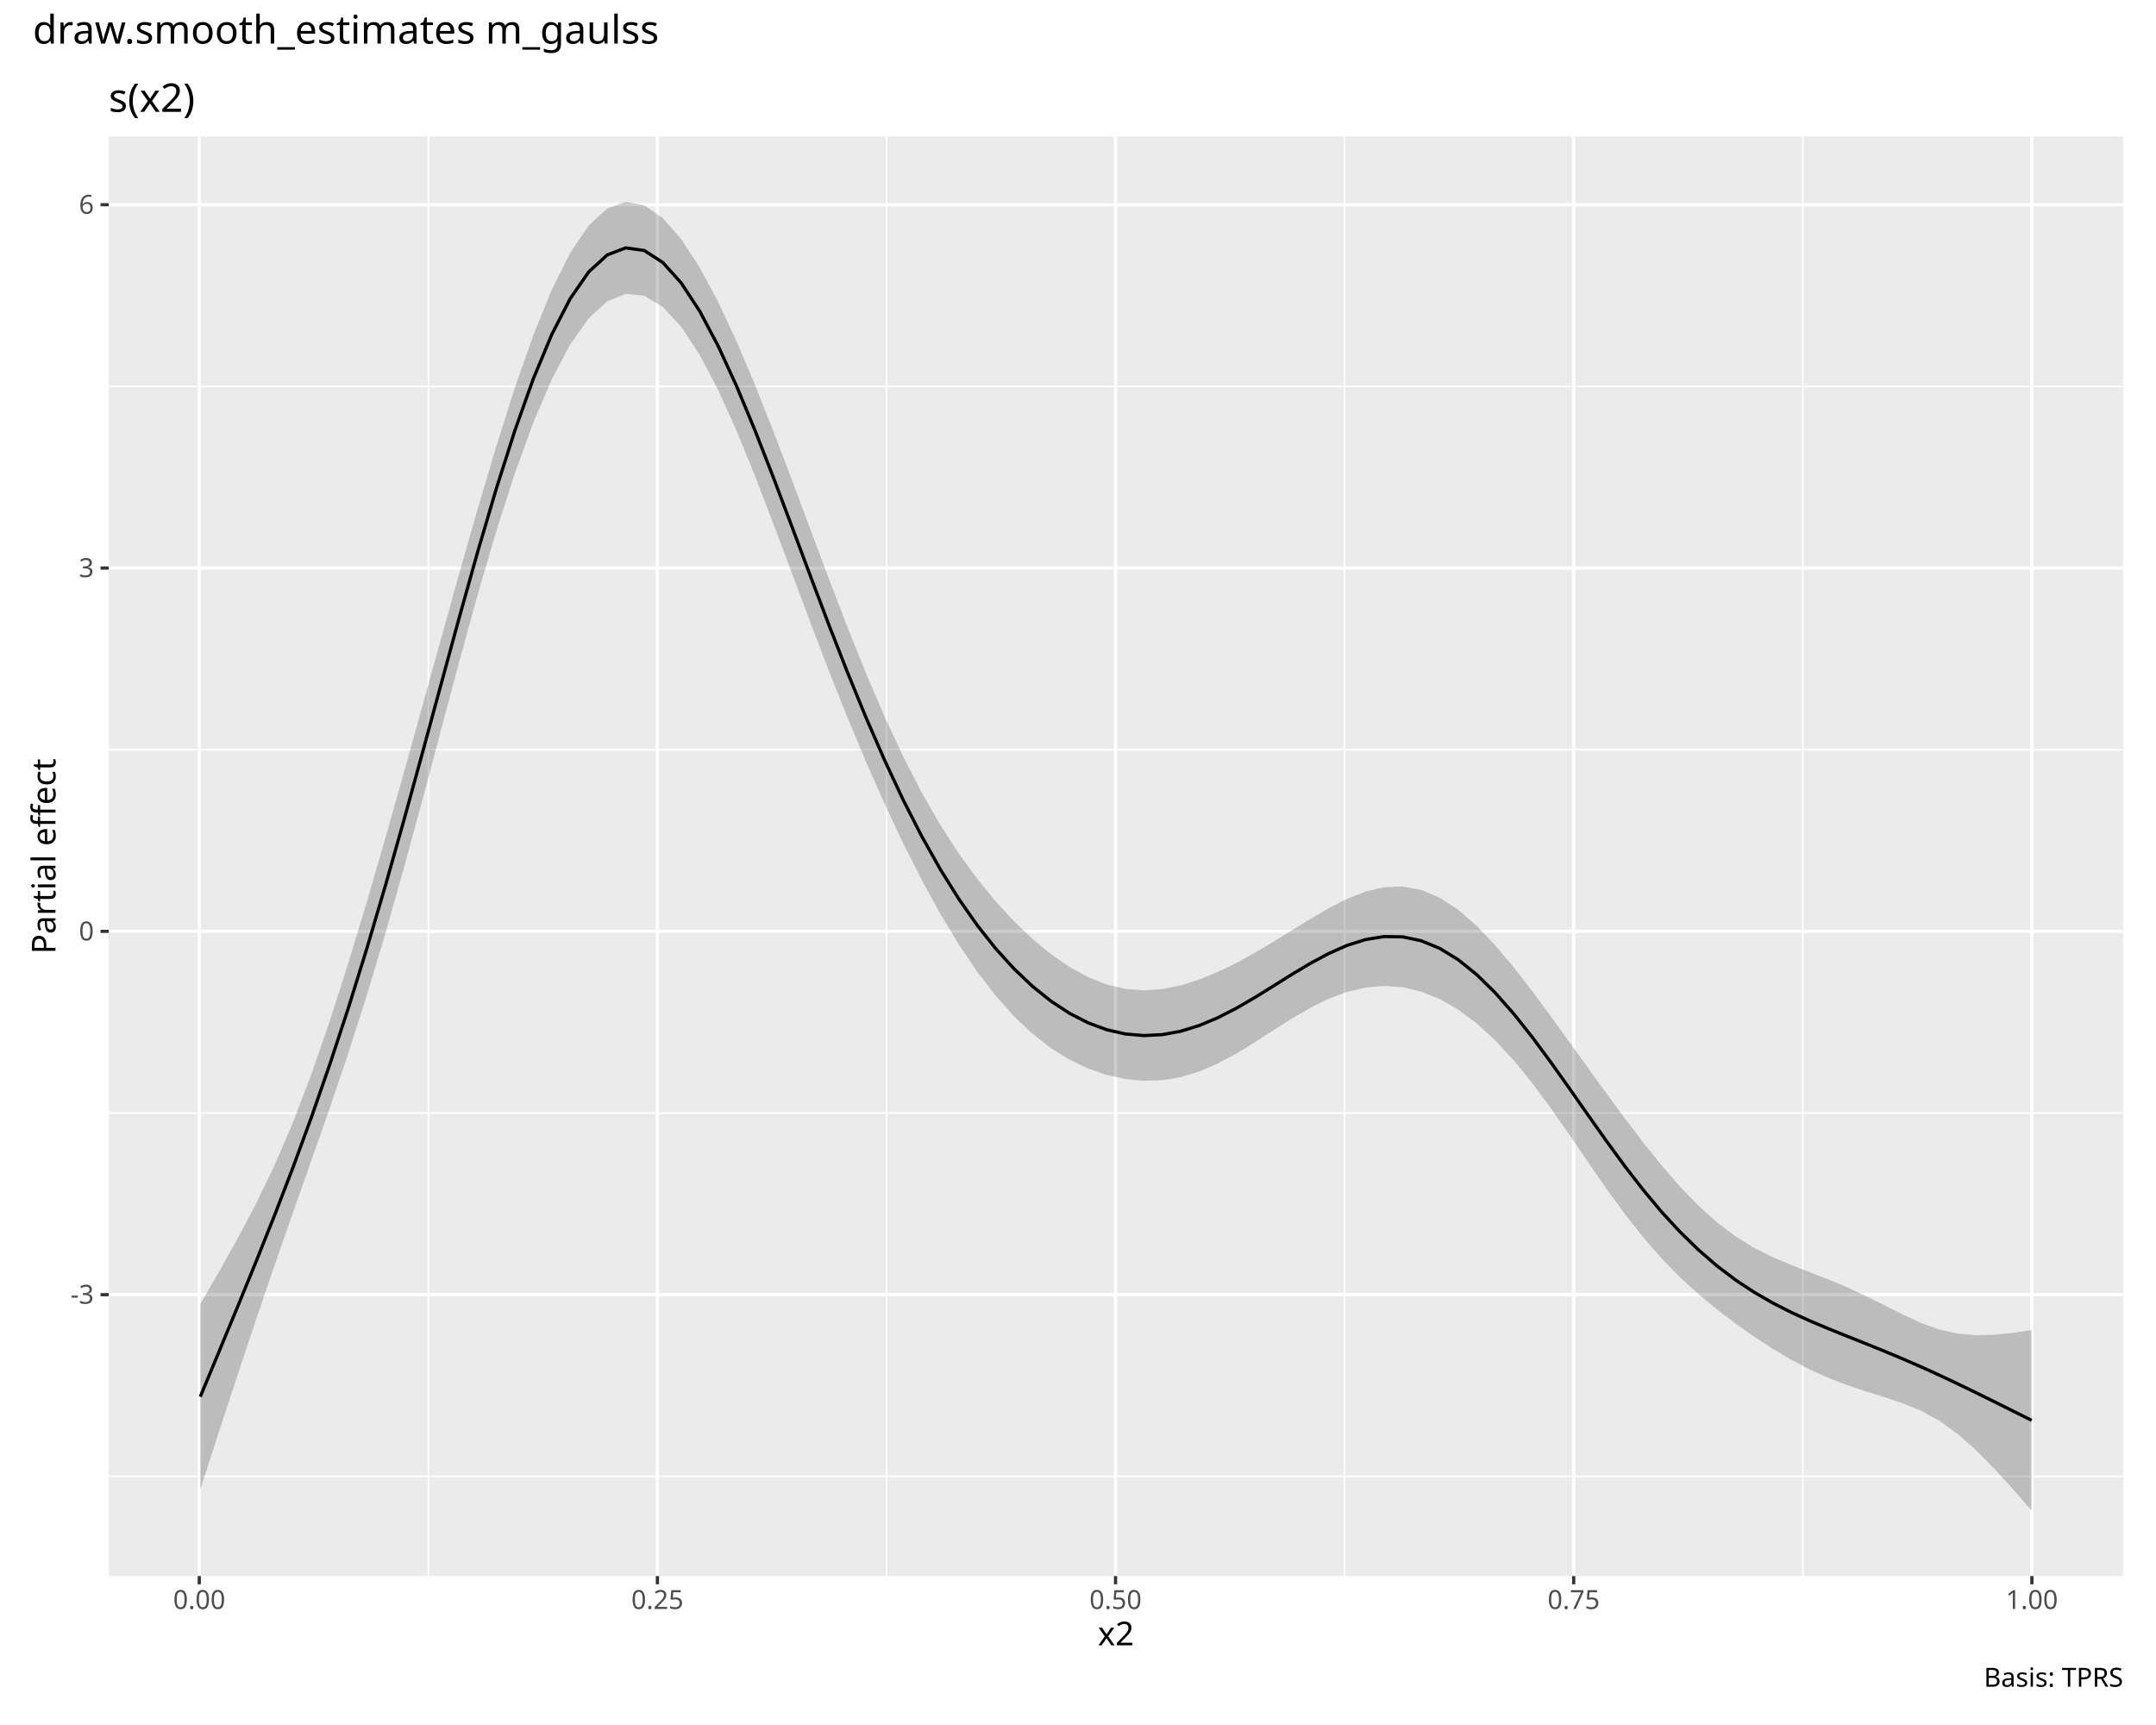
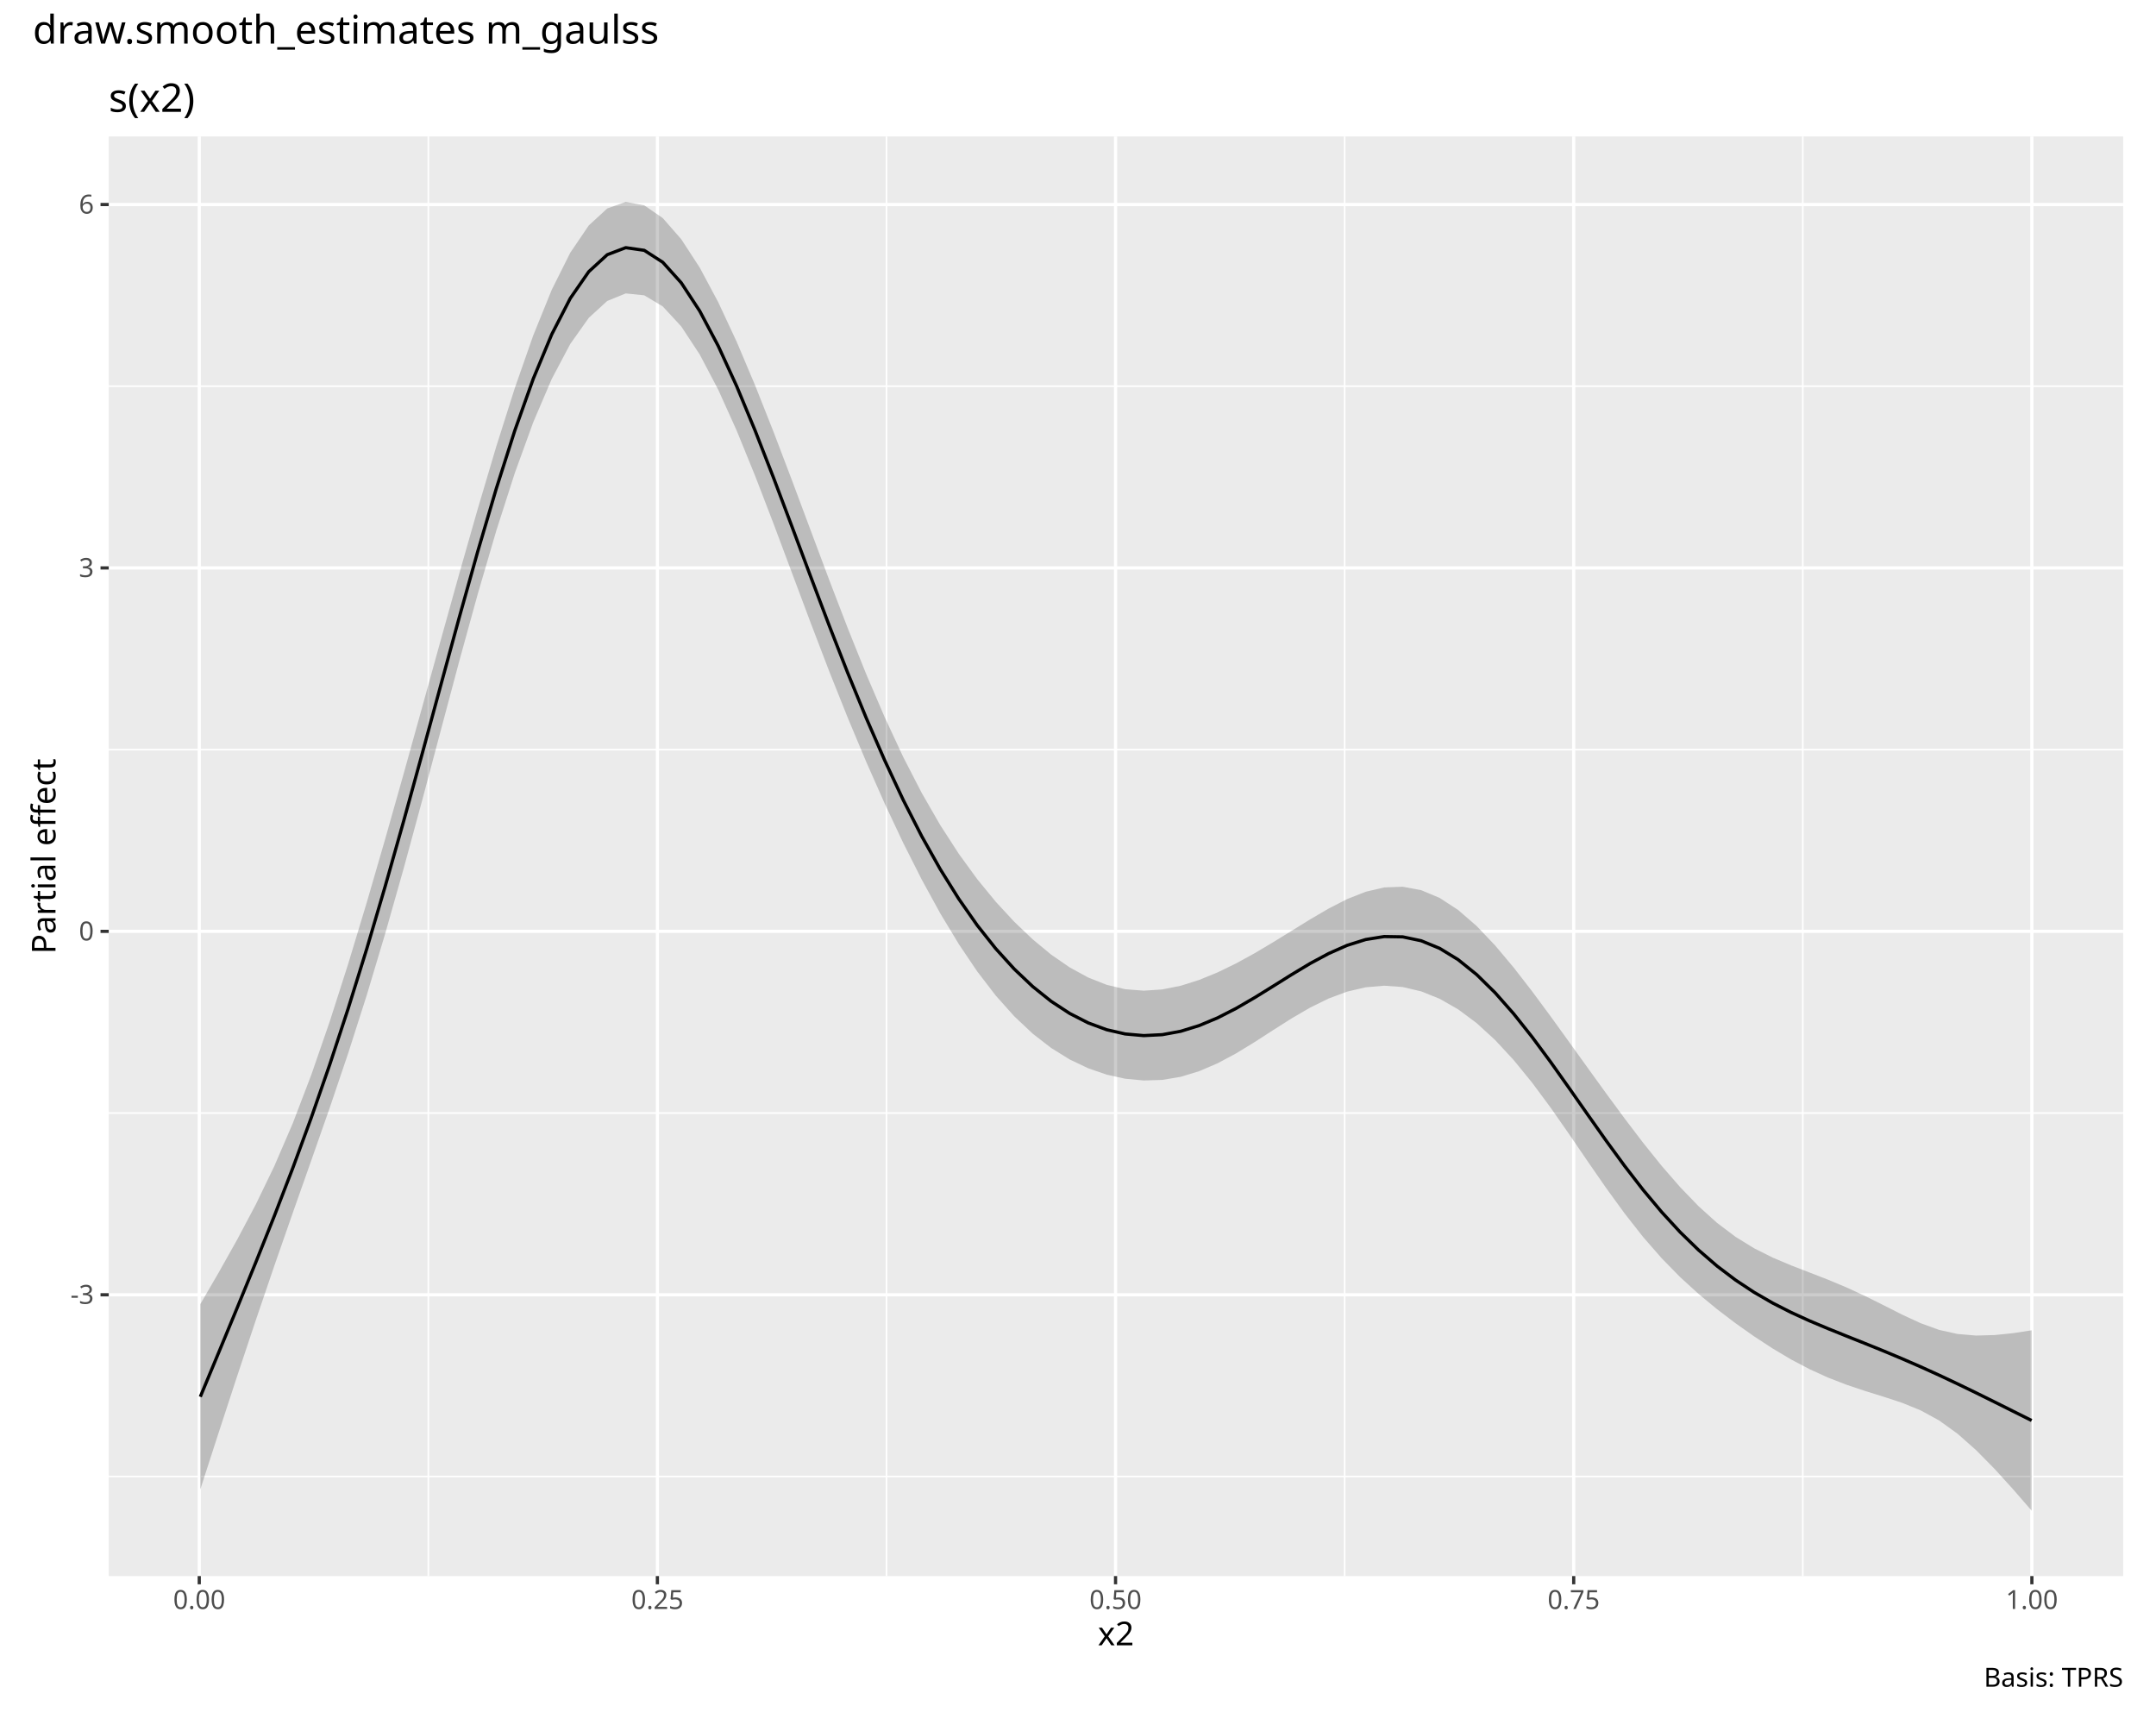
<svg xmlns="http://www.w3.org/2000/svg" class="svglite" data-engine-version="2.0" width="720.00pt" height="576.00pt" viewBox="0 0 720.00 576.00">
  <defs>
    <style type="text/css">
    .svglite line, .svglite polyline, .svglite polygon, .svglite path, .svglite rect, .svglite circle {
      fill: none;
      stroke: #000000;
      stroke-linecap: round;
      stroke-linejoin: round;
      stroke-miterlimit: 10.00;
    }
  </style>
  </defs>
  <rect width="100%" height="100%" style="stroke: none; fill: #FFFFFF;" />
  <defs>
    <clipPath id="cpMC4wMHw3MjAuMDB8MC4wMHw1NzYuMDA=">
      <rect x="0.00" y="0.00" width="720.00" height="576.00" />
    </clipPath>
  </defs>
  <g clip-path="url(#cpMC4wMHw3MjAuMDB8MC4wMHw1NzYuMDA=)">
    <rect x="0.00" y="0.00" width="720.00" height="576.00" style="stroke-width: 1.07; stroke: #FFFFFF; fill: #FFFFFF;" />
  </g>
  <defs>
    <clipPath id="cpNS40OHw3MTQuNTJ8MjIuNzh8NTcwLjUy">
      <rect x="5.48" y="22.78" width="709.04" height="547.74" />
    </clipPath>
  </defs>
  <g clip-path="url(#cpNS40OHw3MTQuNTJ8MjIuNzh8NTcwLjUy)">
    <rect x="5.48" y="22.78" width="709.04" height="547.74" style="stroke-width: 1.07; stroke: #FFFFFF; fill: #FFFFFF;" />
  </g>
  <g clip-path="url(#cpMC4wMHw3MjAuMDB8MC4wMHw1NzYuMDA=)">
</g>
  <defs>
    <clipPath id="cpMzYuMzF8NzA5LjA0fDQ1LjU3fDUyNi4yNw==">
      <rect x="36.31" y="45.57" width="672.73" height="480.70" />
    </clipPath>
  </defs>
  <g clip-path="url(#cpMzYuMzF8NzA5LjA0fDQ1LjU3fDUyNi4yNw==)">
    <rect x="36.31" y="45.57" width="672.73" height="480.70" style="stroke-width: 1.07; stroke: none; fill: #EBEBEB;" />
-     <polyline points="36.31,492.96 709.04,492.96 " style="stroke-width: 0.53; stroke: #FFFFFF; stroke-linecap: butt;" />
-     <polyline points="36.31,371.65 709.04,371.65 " style="stroke-width: 0.53; stroke: #FFFFFF; stroke-linecap: butt;" />
-     <polyline points="36.31,250.33 709.04,250.33 " style="stroke-width: 0.53; stroke: #FFFFFF; stroke-linecap: butt;" />
-     <polyline points="36.31,129.02 709.04,129.02 " style="stroke-width: 0.53; stroke: #FFFFFF; stroke-linecap: butt;" />
+     <polyline points="36.31,493.01 709.04,493.01 " style="stroke-width: 0.53; stroke: #FFFFFF; stroke-linecap: butt;" />
+     <polyline points="36.31,371.66 709.04,371.66 " style="stroke-width: 0.53; stroke: #FFFFFF; stroke-linecap: butt;" />
+     <polyline points="36.31,250.31 709.04,250.31 " style="stroke-width: 0.53; stroke: #FFFFFF; stroke-linecap: butt;" />
+     <polyline points="36.31,128.96 709.04,128.96 " style="stroke-width: 0.53; stroke: #FFFFFF; stroke-linecap: butt;" />
    <polyline points="143.04,526.27 143.04,45.57 " style="stroke-width: 0.53; stroke: #FFFFFF; stroke-linecap: butt;" />
    <polyline points="296.04,526.27 296.04,45.57 " style="stroke-width: 0.53; stroke: #FFFFFF; stroke-linecap: butt;" />
    <polyline points="449.04,526.27 449.04,45.57 " style="stroke-width: 0.53; stroke: #FFFFFF; stroke-linecap: butt;" />
    <polyline points="602.04,526.27 602.04,45.57 " style="stroke-width: 0.53; stroke: #FFFFFF; stroke-linecap: butt;" />
-     <polyline points="36.31,432.30 709.04,432.30 " style="stroke-width: 1.07; stroke: #FFFFFF; stroke-linecap: butt;" />
+     <polyline points="36.31,432.34 709.04,432.34 " style="stroke-width: 1.07; stroke: #FFFFFF; stroke-linecap: butt;" />
    <polyline points="36.31,310.99 709.04,310.99 " style="stroke-width: 1.07; stroke: #FFFFFF; stroke-linecap: butt;" />
-     <polyline points="36.31,189.68 709.04,189.68 " style="stroke-width: 1.07; stroke: #FFFFFF; stroke-linecap: butt;" />
-     <polyline points="36.31,68.36 709.04,68.36 " style="stroke-width: 1.07; stroke: #FFFFFF; stroke-linecap: butt;" />
+     <polyline points="36.31,189.64 709.04,189.64 " style="stroke-width: 1.07; stroke: #FFFFFF; stroke-linecap: butt;" />
+     <polyline points="36.31,68.29 709.04,68.29 " style="stroke-width: 1.07; stroke: #FFFFFF; stroke-linecap: butt;" />
    <polyline points="66.54,526.27 66.54,45.57 " style="stroke-width: 1.07; stroke: #FFFFFF; stroke-linecap: butt;" />
    <polyline points="219.54,526.27 219.54,45.57 " style="stroke-width: 1.07; stroke: #FFFFFF; stroke-linecap: butt;" />
    <polyline points="372.54,526.27 372.54,45.57 " style="stroke-width: 1.07; stroke: #FFFFFF; stroke-linecap: butt;" />
    <polyline points="525.54,526.27 525.54,45.57 " style="stroke-width: 1.07; stroke: #FFFFFF; stroke-linecap: butt;" />
    <polyline points="678.55,526.27 678.55,45.57 " style="stroke-width: 1.07; stroke: #FFFFFF; stroke-linecap: butt;" />
-     <polygon points="66.89,435.40 73.07,424.78 79.24,413.78 85.42,402.09 91.60,389.28 97.78,374.93 103.95,358.78 110.13,340.91 116.31,321.60 122.49,301.19 128.66,279.94 134.84,258.10 141.02,235.91 147.20,213.61 153.37,191.48 159.55,169.83 165.73,149.04 171.91,129.57 178.08,111.96 184.26,96.74 190.44,84.39 196.62,75.28 202.79,69.61 208.97,67.42 215.15,68.56 221.33,72.81 227.50,79.86 233.68,89.34 239.86,100.88 246.04,114.12 252.21,128.72 258.39,144.31 264.57,160.55 270.75,177.09 276.92,193.56 283.10,209.64 289.28,225.01 295.46,239.41 301.63,252.66 307.81,264.66 313.99,275.40 320.17,284.96 326.34,293.45 332.52,300.99 338.70,307.68 344.88,313.57 351.05,318.67 357.23,322.93 363.41,326.30 369.59,328.74 375.76,330.19 381.94,330.69 388.12,330.27 394.30,329.04 400.47,327.10 406.65,324.56 412.83,321.55 419.01,318.16 425.18,314.50 431.36,310.69 437.54,306.88 443.72,303.28 449.89,300.12 456.07,297.69 462.25,296.25 468.43,296.02 474.60,297.16 480.78,299.76 486.96,303.79 493.14,309.14 499.31,315.62 505.49,322.97 511.67,330.94 517.85,339.29 524.02,347.84 530.20,356.44 536.38,364.98 542.56,373.37 548.73,381.47 554.91,389.15 561.09,396.26 567.27,402.66 573.44,408.21 579.62,412.88 585.80,416.68 591.98,419.78 598.15,422.39 604.33,424.79 610.51,427.19 616.69,429.78 622.86,432.63 629.04,435.71 635.22,438.83 641.40,441.69 647.57,443.93 653.75,445.31 659.93,445.84 666.11,445.68 672.28,445.06 678.46,444.12 678.46,504.42 672.28,497.31 666.11,490.52 659.93,484.26 653.75,478.80 647.57,474.37 641.40,471.00 635.22,468.48 629.04,466.44 622.86,464.52 616.69,462.45 610.51,460.06 604.33,457.26 598.15,454.01 591.98,450.35 585.80,446.32 579.62,441.96 573.44,437.27 567.27,432.17 561.09,426.54 554.91,420.23 548.73,413.14 542.56,405.29 536.38,396.78 530.20,387.86 524.02,378.81 517.85,369.96 511.67,361.62 505.49,354.04 499.31,347.37 493.14,341.71 486.96,337.11 480.78,333.58 474.60,331.10 468.43,329.65 462.25,329.22 456.07,329.75 449.89,331.20 443.72,333.50 437.54,336.54 431.36,340.14 425.18,344.07 419.01,348.06 412.83,351.83 406.65,355.13 400.47,357.79 394.30,359.66 388.12,360.70 381.94,360.89 375.76,360.30 369.59,358.93 363.41,356.80 357.23,353.86 351.05,350.04 344.88,345.25 338.70,339.43 332.52,332.51 326.34,324.48 320.17,315.32 313.99,305.08 307.81,293.82 301.63,281.60 295.46,268.49 289.28,254.54 283.10,239.80 276.92,224.31 270.75,208.19 264.57,191.70 258.39,175.20 252.21,159.13 246.04,143.99 239.86,130.29 233.68,118.53 227.50,109.14 221.33,102.47 215.15,98.75 208.97,98.11 202.79,100.62 196.62,106.27 190.44,114.99 184.26,126.67 178.08,141.12 171.91,158.13 165.73,177.39 159.55,198.49 153.37,220.91 147.20,244.05 141.02,267.27 134.84,290.01 128.66,311.80 122.49,332.38 116.31,351.71 110.13,369.98 103.95,387.60 97.78,405.07 91.60,422.78 85.42,440.89 79.24,459.40 73.07,478.23 66.89,497.31 " style="stroke-width: 0.00; stroke: none; stroke-linecap: butt; fill: #000000; fill-opacity: 0.20;" />
-     <polyline points="66.89,435.40 73.07,424.78 79.24,413.78 85.42,402.09 91.60,389.28 97.78,374.93 103.95,358.78 110.13,340.91 116.31,321.60 122.49,301.19 128.66,279.94 134.84,258.10 141.02,235.91 147.20,213.61 153.37,191.48 159.55,169.83 165.73,149.04 171.91,129.57 178.08,111.96 184.26,96.74 190.44,84.39 196.62,75.28 202.79,69.61 208.97,67.42 215.15,68.56 221.33,72.81 227.50,79.86 233.68,89.34 239.86,100.88 246.04,114.12 252.21,128.72 258.39,144.31 264.57,160.55 270.75,177.09 276.92,193.56 283.10,209.64 289.28,225.01 295.46,239.41 301.63,252.66 307.81,264.66 313.99,275.40 320.17,284.96 326.34,293.45 332.52,300.99 338.70,307.68 344.88,313.57 351.05,318.67 357.23,322.93 363.41,326.30 369.59,328.74 375.76,330.19 381.94,330.69 388.12,330.27 394.30,329.04 400.47,327.10 406.65,324.56 412.83,321.55 419.01,318.16 425.18,314.50 431.36,310.69 437.54,306.88 443.72,303.28 449.89,300.12 456.07,297.69 462.25,296.25 468.43,296.02 474.60,297.16 480.78,299.76 486.96,303.79 493.14,309.14 499.31,315.62 505.49,322.97 511.67,330.94 517.85,339.29 524.02,347.84 530.20,356.44 536.38,364.98 542.56,373.37 548.73,381.47 554.91,389.15 561.09,396.26 567.27,402.66 573.44,408.21 579.62,412.88 585.80,416.68 591.98,419.78 598.15,422.39 604.33,424.79 610.51,427.19 616.69,429.78 622.86,432.63 629.04,435.71 635.22,438.83 641.40,441.69 647.57,443.93 653.75,445.31 659.93,445.84 666.11,445.68 672.28,445.06 678.46,444.12 " style="stroke-width: 1.07; stroke: none; stroke-linecap: butt;" />
-     <polyline points="678.46,504.42 672.28,497.31 666.11,490.52 659.93,484.26 653.75,478.80 647.57,474.37 641.40,471.00 635.22,468.48 629.04,466.44 622.86,464.52 616.69,462.45 610.51,460.06 604.33,457.26 598.15,454.01 591.98,450.35 585.80,446.32 579.62,441.96 573.44,437.27 567.27,432.17 561.09,426.54 554.91,420.23 548.73,413.14 542.56,405.29 536.38,396.78 530.20,387.86 524.02,378.81 517.85,369.96 511.67,361.62 505.49,354.04 499.31,347.37 493.14,341.71 486.96,337.11 480.78,333.58 474.60,331.10 468.43,329.65 462.25,329.22 456.07,329.75 449.89,331.20 443.72,333.50 437.54,336.54 431.36,340.14 425.18,344.07 419.01,348.06 412.83,351.83 406.65,355.13 400.47,357.79 394.30,359.66 388.12,360.70 381.94,360.89 375.76,360.30 369.59,358.93 363.41,356.80 357.23,353.86 351.05,350.04 344.88,345.25 338.70,339.43 332.52,332.51 326.34,324.48 320.17,315.32 313.99,305.08 307.81,293.82 301.63,281.60 295.46,268.49 289.28,254.54 283.10,239.80 276.92,224.31 270.75,208.19 264.57,191.70 258.39,175.20 252.21,159.13 246.04,143.99 239.86,130.29 233.68,118.53 227.50,109.14 221.33,102.47 215.15,98.75 208.97,98.11 202.79,100.62 196.62,106.27 190.44,114.99 184.26,126.67 178.08,141.12 171.91,158.13 165.73,177.39 159.55,198.49 153.37,220.91 147.20,244.05 141.02,267.27 134.84,290.01 128.66,311.80 122.49,332.38 116.31,351.71 110.13,369.98 103.95,387.60 97.78,405.07 91.60,422.78 85.42,440.89 79.24,459.40 73.07,478.23 66.89,497.31 " style="stroke-width: 1.07; stroke: none; stroke-linecap: butt;" />
-     <polyline points="66.89,466.36 73.07,451.50 79.24,436.59 85.42,421.49 91.60,406.03 97.78,390.00 103.95,373.19 110.13,355.44 116.31,336.66 122.49,316.78 128.66,295.87 134.84,274.05 141.02,251.59 147.20,228.83 153.37,206.20 159.55,184.16 165.73,163.22 171.91,143.85 178.08,126.54 184.26,111.70 190.44,99.69 196.62,90.77 202.79,85.12 208.97,82.77 215.15,83.65 221.33,87.64 227.50,94.50 233.68,103.93 239.86,115.59 246.04,129.06 252.21,143.92 258.39,159.75 264.57,176.12 270.75,192.64 276.92,208.94 283.10,224.72 289.28,239.78 295.46,253.95 301.63,267.13 307.81,279.24 313.99,290.24 320.17,300.14 326.34,308.96 332.52,316.75 338.70,323.56 344.88,329.41 351.05,334.35 357.23,338.39 363.41,341.55 369.59,343.83 375.76,345.24 381.94,345.79 388.12,345.48 394.30,344.35 400.47,342.44 406.65,339.85 412.83,336.69 419.01,333.11 425.18,329.28 431.36,325.41 437.54,321.71 443.72,318.39 449.89,315.66 456.07,313.72 462.25,312.73 468.43,312.83 474.60,314.13 480.78,316.67 486.96,320.45 493.14,325.43 499.31,331.49 505.49,338.50 511.67,346.28 517.85,354.63 524.02,363.32 530.20,372.15 536.38,380.88 542.56,389.33 548.73,397.30 554.91,404.69 561.09,411.40 567.27,417.41 573.44,422.74 579.62,427.42 585.80,431.50 591.98,435.06 598.15,438.20 604.33,441.02 610.51,443.63 616.69,446.12 622.86,448.58 629.04,451.07 635.22,453.66 641.40,456.34 647.57,459.15 653.75,462.06 659.93,465.05 666.11,468.10 672.28,471.18 678.46,474.27 " style="stroke-width: 1.07; stroke-linecap: butt;" />
+     <polygon points="66.89,435.47 73.07,424.85 79.24,413.86 85.42,402.19 91.60,389.40 97.78,375.06 103.95,358.92 110.13,341.05 116.31,321.74 122.49,301.31 128.66,280.06 134.84,258.21 141.02,236.01 147.20,213.70 153.37,191.56 159.55,169.91 165.73,149.10 171.91,129.62 178.08,111.99 184.26,96.75 190.44,84.39 196.62,75.28 202.79,69.61 208.97,67.42 215.15,68.56 221.33,72.82 227.50,79.87 233.68,89.36 239.86,100.92 246.04,114.17 252.21,128.77 258.39,144.37 264.57,160.62 270.75,177.17 276.92,193.65 283.10,209.73 289.28,225.11 295.46,239.52 301.63,252.77 307.81,264.77 313.99,275.50 320.17,285.06 326.34,293.55 332.52,301.09 338.70,307.78 344.88,313.67 351.05,318.77 357.23,323.03 363.41,326.41 369.59,328.85 375.76,330.31 381.94,330.80 388.12,330.39 394.30,329.16 400.47,327.21 406.65,324.68 412.83,321.67 419.01,318.28 425.18,314.61 431.36,310.80 437.54,306.98 443.72,303.37 449.89,300.21 456.07,297.77 462.25,296.32 468.43,296.09 474.60,297.24 480.78,299.83 486.96,303.86 493.14,309.22 499.31,315.71 505.49,323.07 511.67,331.04 517.85,339.40 524.02,347.95 530.20,356.55 536.38,365.10 542.56,373.49 548.73,381.60 554.91,389.29 561.09,396.40 567.27,402.80 573.44,408.36 579.62,413.02 585.80,416.82 591.98,419.92 598.15,422.53 604.33,424.92 610.51,427.32 616.69,429.91 622.86,432.76 629.04,435.84 635.22,438.97 641.40,441.83 647.57,444.07 653.75,445.44 659.93,445.96 666.11,445.79 672.28,445.16 678.46,444.21 678.46,504.42 672.28,497.30 666.11,490.50 659.93,484.23 653.75,478.76 647.57,474.31 641.40,470.94 635.22,468.42 629.04,466.39 622.86,464.47 616.69,462.40 610.51,460.01 604.33,457.20 598.15,453.95 591.98,450.28 585.80,446.24 579.62,441.88 573.44,437.18 567.27,432.08 561.09,426.45 554.91,420.14 548.73,413.06 542.56,405.20 536.38,396.70 530.20,387.78 524.02,378.73 517.85,369.88 511.67,361.54 505.49,353.96 499.31,347.29 493.14,341.64 486.96,337.04 480.78,333.51 474.60,331.03 468.43,329.58 462.25,329.14 456.07,329.67 449.89,331.11 443.72,333.41 437.54,336.44 431.36,340.04 425.18,343.96 419.01,347.95 412.83,351.72 406.65,355.03 400.47,357.68 394.30,359.56 388.12,360.60 381.94,360.79 375.76,360.20 369.59,358.84 363.41,356.71 357.23,353.77 351.05,349.94 344.88,345.16 338.70,339.34 332.52,332.42 326.34,324.37 320.17,315.21 313.99,304.97 307.81,293.69 301.63,281.46 295.46,268.35 289.28,254.40 283.10,239.65 276.92,224.16 270.75,208.04 264.57,191.55 258.39,175.04 252.21,158.98 246.04,143.84 239.86,130.14 233.68,118.38 227.50,108.99 221.33,102.32 215.15,98.61 208.97,97.98 202.79,100.49 196.62,106.14 190.44,114.86 184.26,126.53 178.08,140.99 171.91,157.99 165.73,177.24 159.55,198.34 153.37,220.77 147.20,243.91 141.02,267.13 134.84,289.87 128.66,311.67 122.49,332.26 116.31,351.59 110.13,369.86 103.95,387.49 97.78,404.98 91.60,422.71 85.42,440.85 79.24,459.38 73.07,478.23 66.89,497.33 " style="stroke-width: 0.00; stroke: none; stroke-linecap: butt; fill: #000000; fill-opacity: 0.20;" />
+     <polyline points="66.89,435.47 73.07,424.85 79.24,413.86 85.42,402.19 91.60,389.40 97.78,375.06 103.95,358.92 110.13,341.05 116.31,321.74 122.49,301.31 128.66,280.06 134.84,258.21 141.02,236.01 147.20,213.70 153.37,191.56 159.55,169.91 165.73,149.10 171.91,129.62 178.08,111.99 184.26,96.75 190.44,84.39 196.62,75.28 202.79,69.61 208.97,67.42 215.15,68.56 221.33,72.82 227.50,79.87 233.68,89.36 239.86,100.92 246.04,114.17 252.21,128.77 258.39,144.37 264.57,160.62 270.75,177.17 276.92,193.65 283.10,209.73 289.28,225.11 295.46,239.52 301.63,252.77 307.81,264.77 313.99,275.50 320.17,285.06 326.34,293.55 332.52,301.09 338.70,307.78 344.88,313.67 351.05,318.77 357.23,323.03 363.41,326.41 369.59,328.85 375.76,330.31 381.94,330.80 388.12,330.39 394.30,329.16 400.47,327.21 406.65,324.68 412.83,321.67 419.01,318.28 425.18,314.61 431.36,310.80 437.54,306.98 443.72,303.37 449.89,300.21 456.07,297.77 462.25,296.32 468.43,296.09 474.60,297.24 480.78,299.83 486.96,303.86 493.14,309.22 499.31,315.71 505.49,323.07 511.67,331.04 517.85,339.40 524.02,347.95 530.20,356.55 536.38,365.10 542.56,373.49 548.73,381.60 554.91,389.29 561.09,396.40 567.27,402.80 573.44,408.36 579.62,413.02 585.80,416.82 591.98,419.92 598.15,422.53 604.33,424.92 610.51,427.32 616.69,429.91 622.86,432.76 629.04,435.84 635.22,438.97 641.40,441.83 647.57,444.07 653.75,445.44 659.93,445.96 666.11,445.79 672.28,445.16 678.46,444.21 " style="stroke-width: 1.07; stroke: none; stroke-linecap: butt;" />
+     <polyline points="678.46,504.42 672.28,497.30 666.11,490.50 659.93,484.23 653.75,478.76 647.57,474.31 641.40,470.94 635.22,468.42 629.04,466.39 622.86,464.47 616.69,462.40 610.51,460.01 604.33,457.20 598.15,453.95 591.98,450.28 585.80,446.24 579.62,441.88 573.44,437.18 567.27,432.08 561.09,426.45 554.91,420.14 548.73,413.06 542.56,405.20 536.38,396.70 530.20,387.78 524.02,378.73 517.85,369.88 511.67,361.54 505.49,353.96 499.31,347.29 493.14,341.64 486.96,337.04 480.78,333.51 474.60,331.03 468.43,329.58 462.25,329.14 456.07,329.67 449.89,331.11 443.72,333.41 437.54,336.44 431.36,340.04 425.18,343.96 419.01,347.95 412.83,351.72 406.65,355.03 400.47,357.68 394.30,359.56 388.12,360.60 381.94,360.79 375.76,360.20 369.59,358.84 363.41,356.71 357.23,353.77 351.05,349.94 344.88,345.16 338.70,339.34 332.52,332.42 326.34,324.37 320.17,315.21 313.99,304.97 307.81,293.69 301.63,281.46 295.46,268.35 289.28,254.40 283.10,239.65 276.92,224.16 270.75,208.04 264.57,191.55 258.39,175.04 252.21,158.98 246.04,143.84 239.86,130.14 233.68,118.38 227.50,108.99 221.33,102.32 215.15,98.61 208.97,97.98 202.79,100.49 196.62,106.14 190.44,114.86 184.26,126.53 178.08,140.99 171.91,157.99 165.73,177.24 159.55,198.34 153.37,220.77 147.20,243.91 141.02,267.13 134.84,289.87 128.66,311.67 122.49,332.26 116.31,351.59 110.13,369.86 103.95,387.49 97.78,404.98 91.60,422.71 85.42,440.85 79.24,459.38 73.07,478.23 66.89,497.33 " style="stroke-width: 1.07; stroke: none; stroke-linecap: butt;" />
+     <polyline points="66.89,466.40 73.07,451.54 79.24,436.62 85.42,421.52 91.60,406.06 97.78,390.02 103.95,373.21 110.13,355.45 116.31,336.66 122.49,316.79 128.66,295.86 134.84,274.04 141.02,251.57 147.20,228.80 153.37,206.17 159.55,184.12 165.73,163.17 171.91,143.80 178.08,126.49 184.26,111.64 190.44,99.63 196.62,90.71 202.79,85.05 208.97,82.70 215.15,83.59 221.33,87.57 227.50,94.43 233.68,103.87 239.86,115.53 246.04,129.01 252.21,143.88 258.39,159.71 264.57,176.08 270.75,192.60 276.92,208.90 283.10,224.69 289.28,239.75 295.46,253.93 301.63,267.12 307.81,279.23 313.99,290.23 320.17,300.13 326.34,308.96 332.52,316.75 338.70,323.56 344.88,329.42 351.05,334.36 357.23,338.40 363.41,341.56 369.59,343.84 375.76,345.25 381.94,345.80 388.12,345.49 394.30,344.36 400.47,342.45 406.65,339.86 412.83,336.70 419.01,333.11 425.18,329.29 431.36,325.42 437.54,321.71 443.72,318.39 449.89,315.66 456.07,313.72 462.25,312.73 468.43,312.83 474.60,314.13 480.78,316.67 486.96,320.45 493.14,325.43 499.31,331.50 505.49,338.51 511.67,346.29 517.85,354.64 524.02,363.34 530.20,372.16 536.38,380.90 542.56,389.35 548.73,397.33 554.91,404.71 561.09,411.43 567.27,417.44 573.44,422.77 579.62,427.45 585.80,431.53 591.98,435.10 598.15,438.24 604.33,441.06 610.51,443.66 616.69,446.15 622.86,448.61 629.04,451.11 635.22,453.70 641.40,456.39 647.57,459.19 653.75,462.10 659.93,465.09 666.11,468.15 672.28,471.23 678.46,474.32 " style="stroke-width: 1.07; stroke-linecap: butt;" />
  </g>
  <g clip-path="url(#cpMC4wMHw3MjAuMDB8MC4wMHw1NzYuMDA=)">
-     <text x="31.38" y="435.33" text-anchor="end" style="font-size: 8.80px; fill: #4D4D4D; font-family: sans;" textLength="7.82px" lengthAdjust="spacingAndGlyphs">-3</text>
+     <text x="31.38" y="435.37" text-anchor="end" style="font-size: 8.80px; fill: #4D4D4D; font-family: sans;" textLength="7.82px" lengthAdjust="spacingAndGlyphs">-3</text>
    <text x="31.38" y="314.02" text-anchor="end" style="font-size: 8.80px; fill: #4D4D4D; font-family: sans;" textLength="4.89px" lengthAdjust="spacingAndGlyphs">0</text>
-     <text x="31.38" y="192.70" text-anchor="end" style="font-size: 8.80px; fill: #4D4D4D; font-family: sans;" textLength="4.89px" lengthAdjust="spacingAndGlyphs">3</text>
-     <text x="31.38" y="71.39" text-anchor="end" style="font-size: 8.80px; fill: #4D4D4D; font-family: sans;" textLength="4.89px" lengthAdjust="spacingAndGlyphs">6</text>
-     <polyline points="33.57,432.30 36.31,432.30 " style="stroke-width: 1.07; stroke: #333333; stroke-linecap: butt;" />
+     <text x="31.38" y="192.67" text-anchor="end" style="font-size: 8.80px; fill: #4D4D4D; font-family: sans;" textLength="4.89px" lengthAdjust="spacingAndGlyphs">3</text>
+     <text x="31.38" y="71.32" text-anchor="end" style="font-size: 8.80px; fill: #4D4D4D; font-family: sans;" textLength="4.89px" lengthAdjust="spacingAndGlyphs">6</text>
+     <polyline points="33.57,432.34 36.31,432.34 " style="stroke-width: 1.07; stroke: #333333; stroke-linecap: butt;" />
    <polyline points="33.57,310.99 36.31,310.99 " style="stroke-width: 1.07; stroke: #333333; stroke-linecap: butt;" />
-     <polyline points="33.57,189.68 36.31,189.68 " style="stroke-width: 1.07; stroke: #333333; stroke-linecap: butt;" />
-     <polyline points="33.57,68.36 36.31,68.36 " style="stroke-width: 1.07; stroke: #333333; stroke-linecap: butt;" />
+     <polyline points="33.57,189.64 36.31,189.64 " style="stroke-width: 1.07; stroke: #333333; stroke-linecap: butt;" />
+     <polyline points="33.57,68.29 36.31,68.29 " style="stroke-width: 1.07; stroke: #333333; stroke-linecap: butt;" />
    <polyline points="66.54,529.01 66.54,526.27 " style="stroke-width: 1.07; stroke: #333333; stroke-linecap: butt;" />
    <polyline points="219.54,529.01 219.54,526.27 " style="stroke-width: 1.07; stroke: #333333; stroke-linecap: butt;" />
    <polyline points="372.54,529.01 372.54,526.27 " style="stroke-width: 1.07; stroke: #333333; stroke-linecap: butt;" />
    <polyline points="525.54,529.01 525.54,526.27 " style="stroke-width: 1.07; stroke: #333333; stroke-linecap: butt;" />
    <polyline points="678.55,529.01 678.55,526.27 " style="stroke-width: 1.07; stroke: #333333; stroke-linecap: butt;" />
    <text x="66.54" y="537.26" text-anchor="middle" style="font-size: 8.80px; fill: #4D4D4D; font-family: sans;" textLength="17.13px" lengthAdjust="spacingAndGlyphs">0.00</text>
    <text x="219.54" y="537.26" text-anchor="middle" style="font-size: 8.80px; fill: #4D4D4D; font-family: sans;" textLength="17.13px" lengthAdjust="spacingAndGlyphs">0.25</text>
    <text x="372.54" y="537.26" text-anchor="middle" style="font-size: 8.80px; fill: #4D4D4D; font-family: sans;" textLength="17.13px" lengthAdjust="spacingAndGlyphs">0.50</text>
    <text x="525.54" y="537.26" text-anchor="middle" style="font-size: 8.80px; fill: #4D4D4D; font-family: sans;" textLength="17.13px" lengthAdjust="spacingAndGlyphs">0.75</text>
    <text x="678.55" y="537.26" text-anchor="middle" style="font-size: 8.80px; fill: #4D4D4D; font-family: sans;" textLength="17.13px" lengthAdjust="spacingAndGlyphs">1.00</text>
    <text x="372.67" y="549.40" text-anchor="middle" style="font-size: 11.00px; font-family: sans;" textLength="11.62px" lengthAdjust="spacingAndGlyphs">x2</text>
    <text transform="translate(18.53,285.92) rotate(-90)" text-anchor="middle" style="font-size: 11.00px; font-family: sans;" textLength="61.14px" lengthAdjust="spacingAndGlyphs">Partial effect</text>
    <text x="36.31" y="37.35" style="font-size: 13.20px; font-family: sans;" textLength="29.34px" lengthAdjust="spacingAndGlyphs">s(x2)</text>
    <text x="709.04" y="563.21" text-anchor="end" style="font-size: 8.80px; font-family: sans;" textLength="49.89px" lengthAdjust="spacingAndGlyphs">Basis: TPRS</text>
    <text x="10.96" y="14.56" style="font-size: 13.20px; font-family: sans;" textLength="199.60px" lengthAdjust="spacingAndGlyphs">draw.smooth_estimates m_gaulss</text>
  </g>
</svg>
